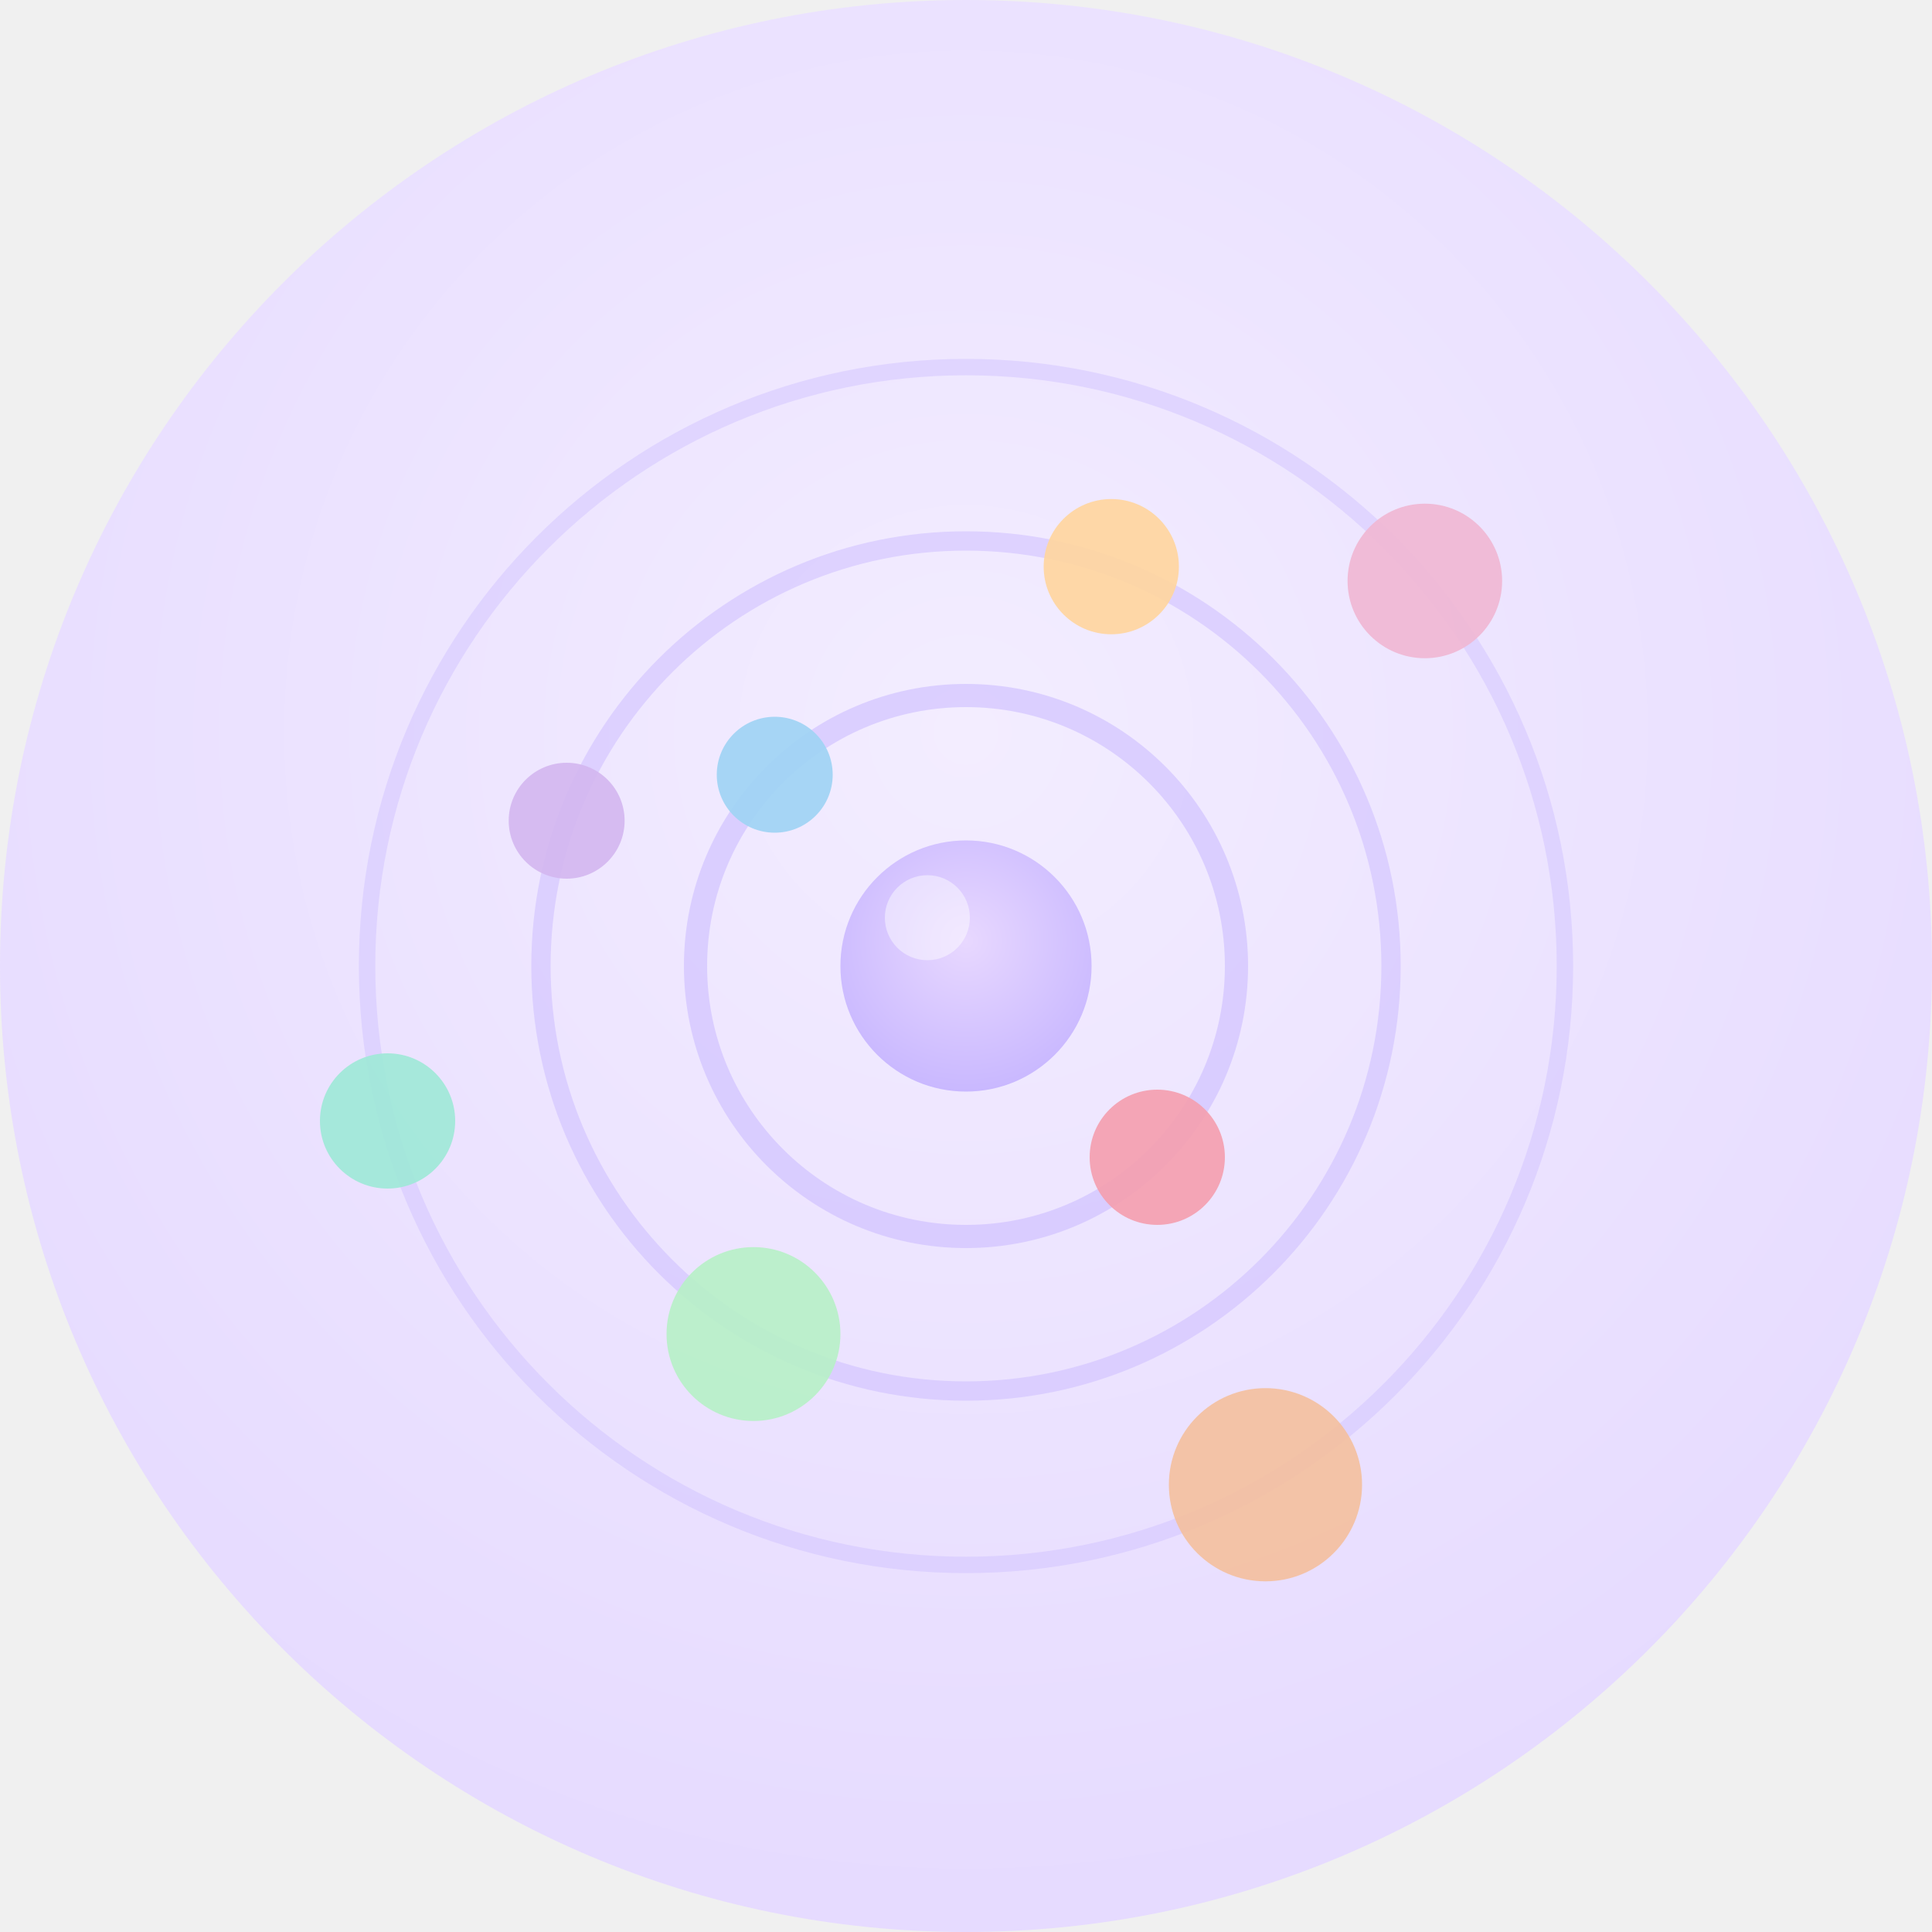
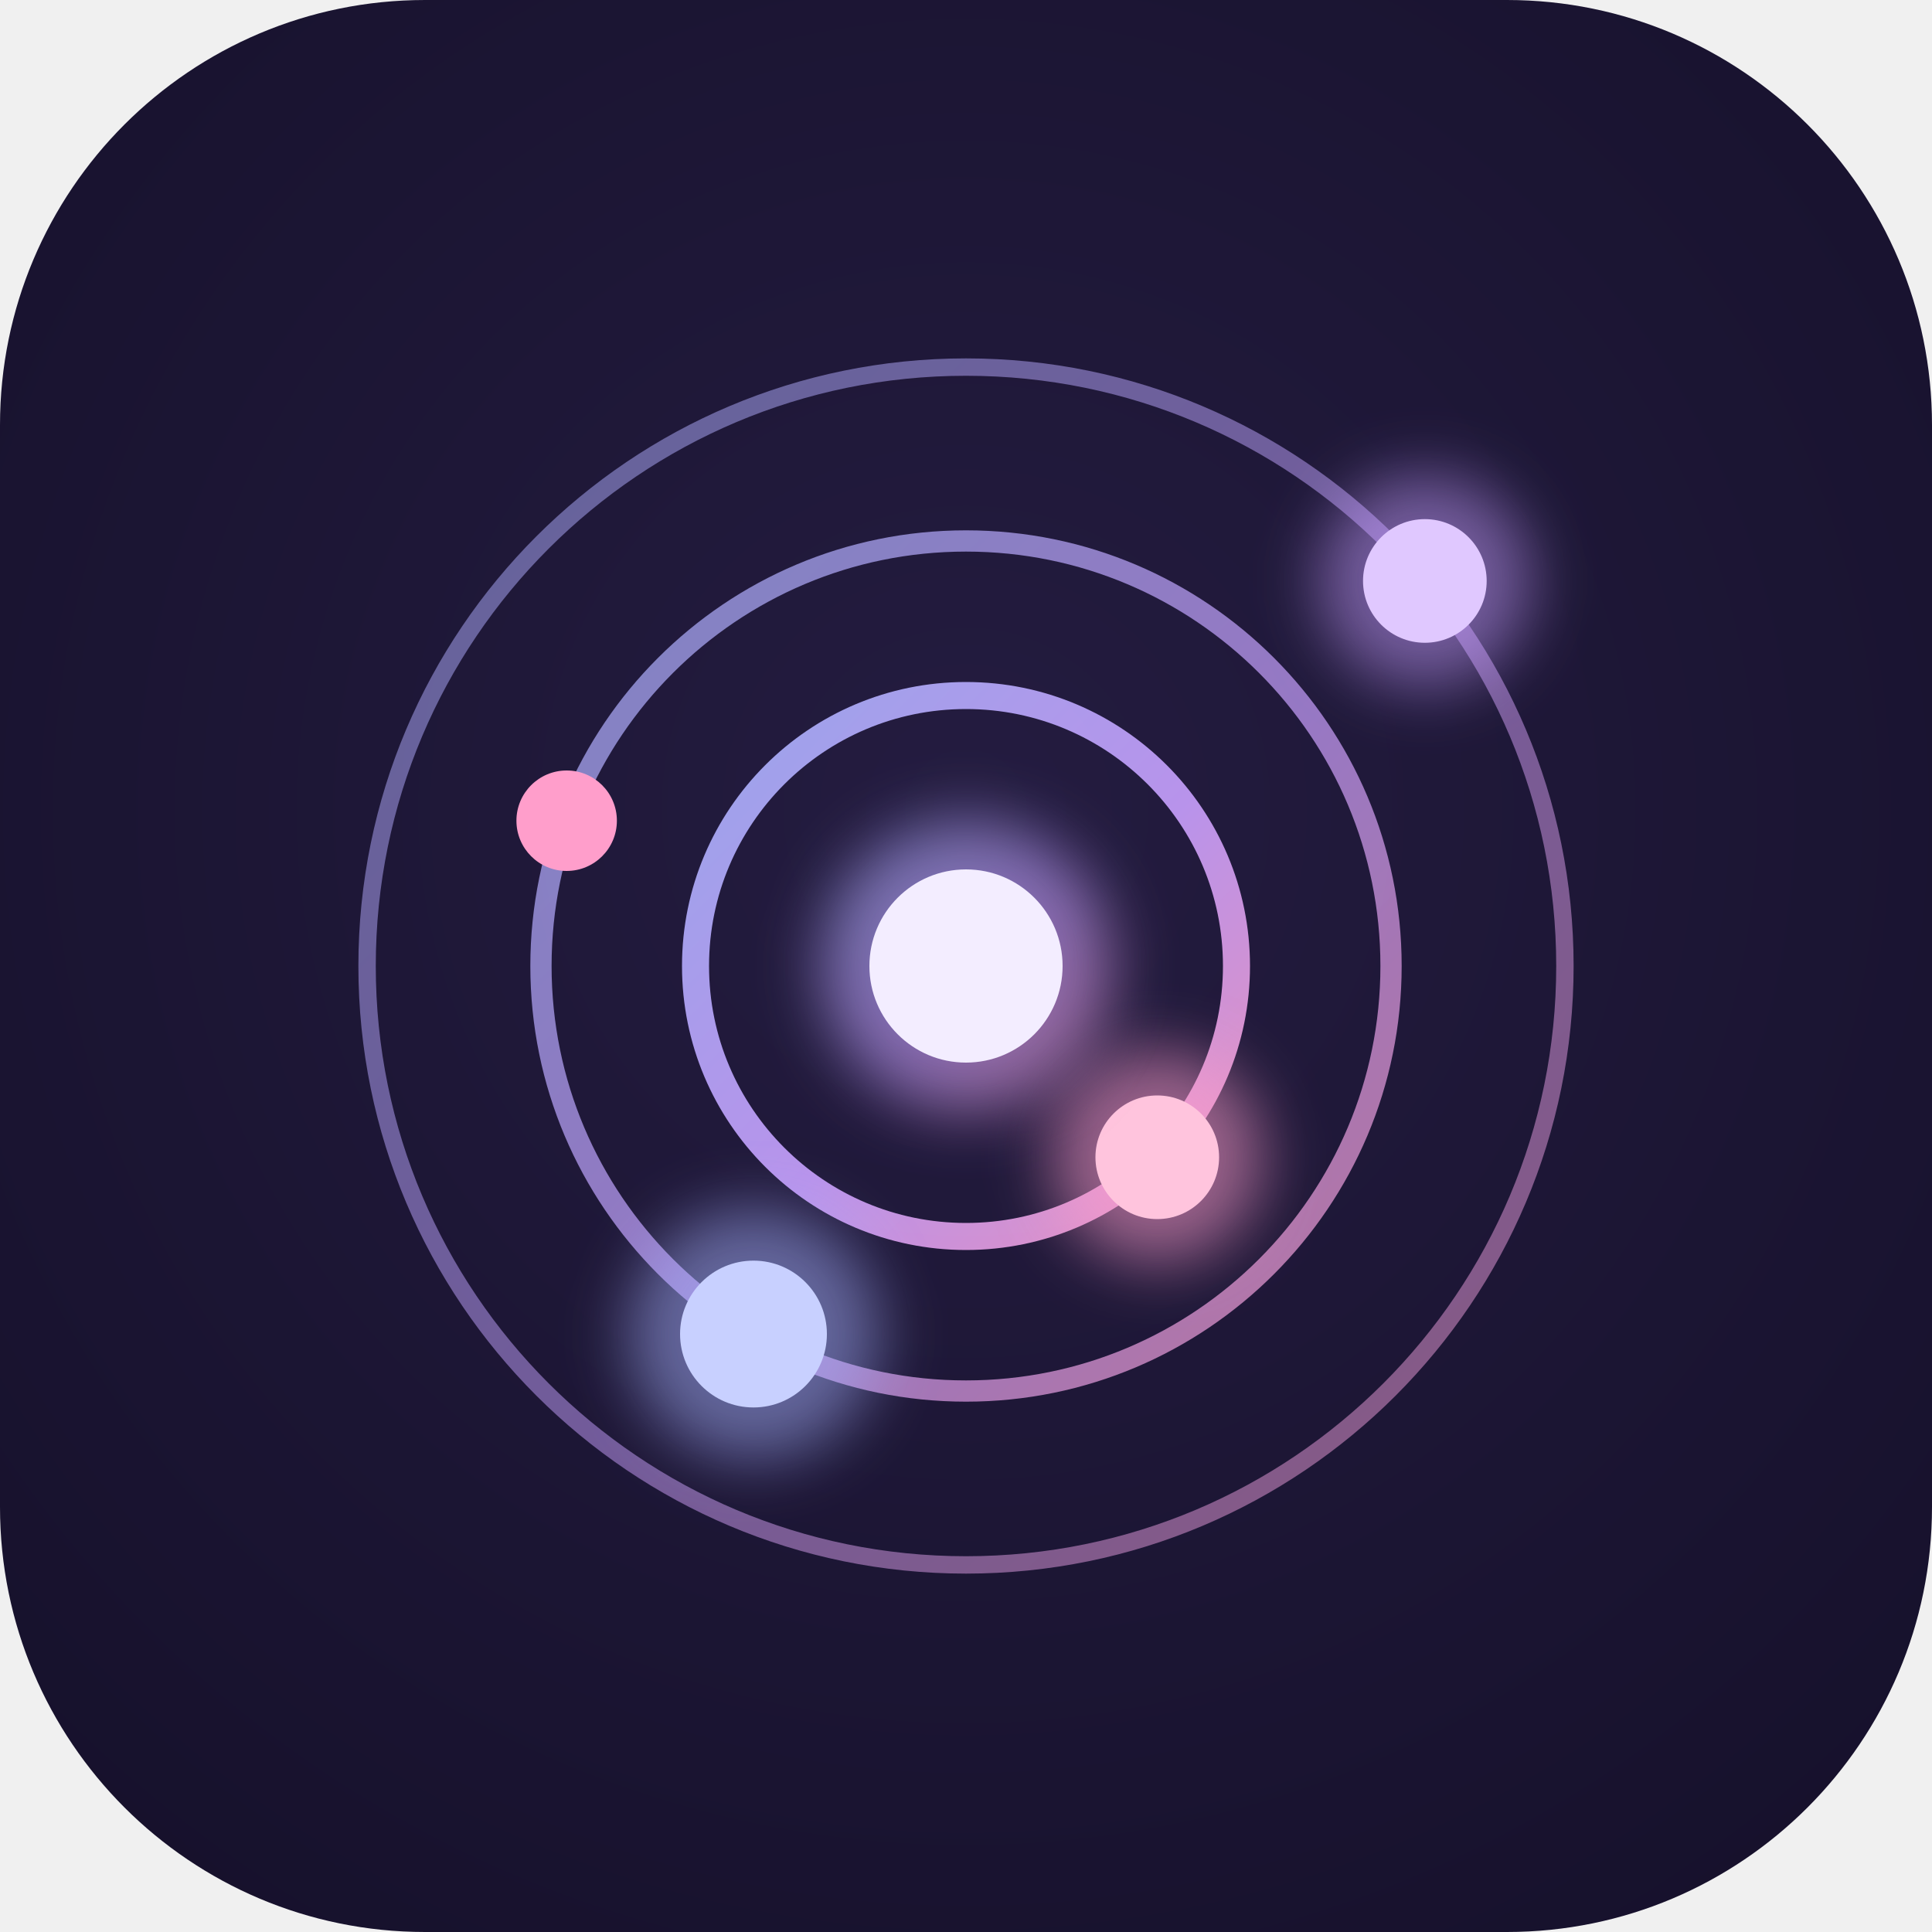
<svg xmlns="http://www.w3.org/2000/svg" viewBox="0 0 100 100" width="100" height="100" role="img" aria-label="Orbit">
  <defs>
-     <radialGradient id="bg" cx="50%" cy="38%" r="70%">
-       <stop offset="0%" stop-color="#f3edff" />
-       <stop offset="100%" stop-color="#e4d8ff" />
+     <linearGradient id="aurora" x1="0%" y1="0%" x2="100%" y2="100%">
+       <stop offset="0%" stop-color="#a8b4ff" />
+       <stop offset="55%" stop-color="#c9a0ff" />
+       <stop offset="100%" stop-color="#ff9ecb" />
+     </linearGradient>
+     <radialGradient id="bgPlum" cx="50%" cy="42%" r="75%">
+       <stop offset="0%" stop-color="#241c40" />
+       <stop offset="100%" stop-color="#15102a" />
    </radialGradient>
-     <radialGradient id="core" cx="50%" cy="40%" r="60%">
-       <stop offset="0%" stop-color="#e8d8ff" />
-       <stop offset="100%" stop-color="#c9b8ff" />
-     </radialGradient>
+     <filter id="halo" x="-60%" y="-60%" width="220%" height="220%">
+       <feGaussianBlur stdDeviation="1.6" />
+     </filter>
  </defs>
-   <circle cx="50" cy="50" r="50" fill="url(#bg)" />
-   <circle cx="50" cy="50" r="14" fill="none" stroke="#c9b8ff" stroke-width="1.2" stroke-opacity="0.55" />
-   <circle cx="50" cy="50" r="22" fill="none" stroke="#c9b8ff" stroke-width="1.0" stroke-opacity="0.47" />
-   <circle cx="50" cy="50" r="31" fill="none" stroke="#c9b8ff" stroke-width="0.85" stroke-opacity="0.39" />
-   <circle cx="59.9" cy="59.9" r="3.5" fill="#f4a0b0" fill-opacity="0.92" />
-   <circle cx="40.1" cy="40.1" r="3" fill="#a0d4f4" fill-opacity="0.92" />
-   <circle cx="39.0" cy="69.05" r="4.5" fill="#b8f0c8" fill-opacity="0.92" />
-   <circle cx="57.52" cy="29.33" r="3.5" fill="#ffd6a0" fill-opacity="0.92" />
-   <circle cx="29.33" cy="42.48" r="3" fill="#d4b8f0" fill-opacity="0.92" />
-   <circle cx="65.5" cy="76.85" r="5" fill="#f4c0a0" fill-opacity="0.92" />
-   <circle cx="20.06" cy="58.02" r="3.5" fill="#a0e8d8" fill-opacity="0.92" />
-   <circle cx="73.75" cy="30.07" r="4" fill="#f0b8d4" fill-opacity="0.92" />
-   <circle cx="50" cy="50" r="6.5" fill="url(#core)" />
-   <circle cx="48" cy="47.5" r="2.2" fill="#ffffff" fill-opacity="0.45" />
+   <rect x="0" y="0" width="100" height="100" rx="22" fill="url(#bgPlum)" />
+   <circle cx="50" cy="50" r="14" fill="none" stroke="url(#aurora)" stroke-width="1.4" stroke-opacity="0.9" />
+   <circle cx="50" cy="50" r="22" fill="none" stroke="url(#aurora)" stroke-width="1.1" stroke-opacity="0.7" />
+   <circle cx="50" cy="50" r="31" fill="none" stroke="url(#aurora)" stroke-width="0.9" stroke-opacity="0.5" />
+   <circle cx="59.9" cy="59.9" r="5.5" fill="#ff9ecb" filter="url(#halo)" fill-opacity="0.55" />
+   <circle cx="59.9" cy="59.9" r="3.2" fill="#ffc4dd" />
+   <circle cx="39.0" cy="69.05" r="6.5" fill="#a8b4ff" filter="url(#halo)" fill-opacity="0.5" />
+   <circle cx="39.0" cy="69.05" r="3.8" fill="#c8d0ff" />
+   <circle cx="73.75" cy="30.07" r="5.5" fill="#c9a0ff" filter="url(#halo)" fill-opacity="0.5" />
+   <circle cx="73.75" cy="30.07" r="3.2" fill="#e0c8ff" />
+   <circle cx="29.33" cy="42.48" r="2.6" fill="#ff9ecb" />
+   <circle cx="50" cy="50" r="7.5" fill="url(#aurora)" filter="url(#halo)" fill-opacity="0.6" />
+   <circle cx="50" cy="50" r="5" fill="#f3edff" />
</svg>
